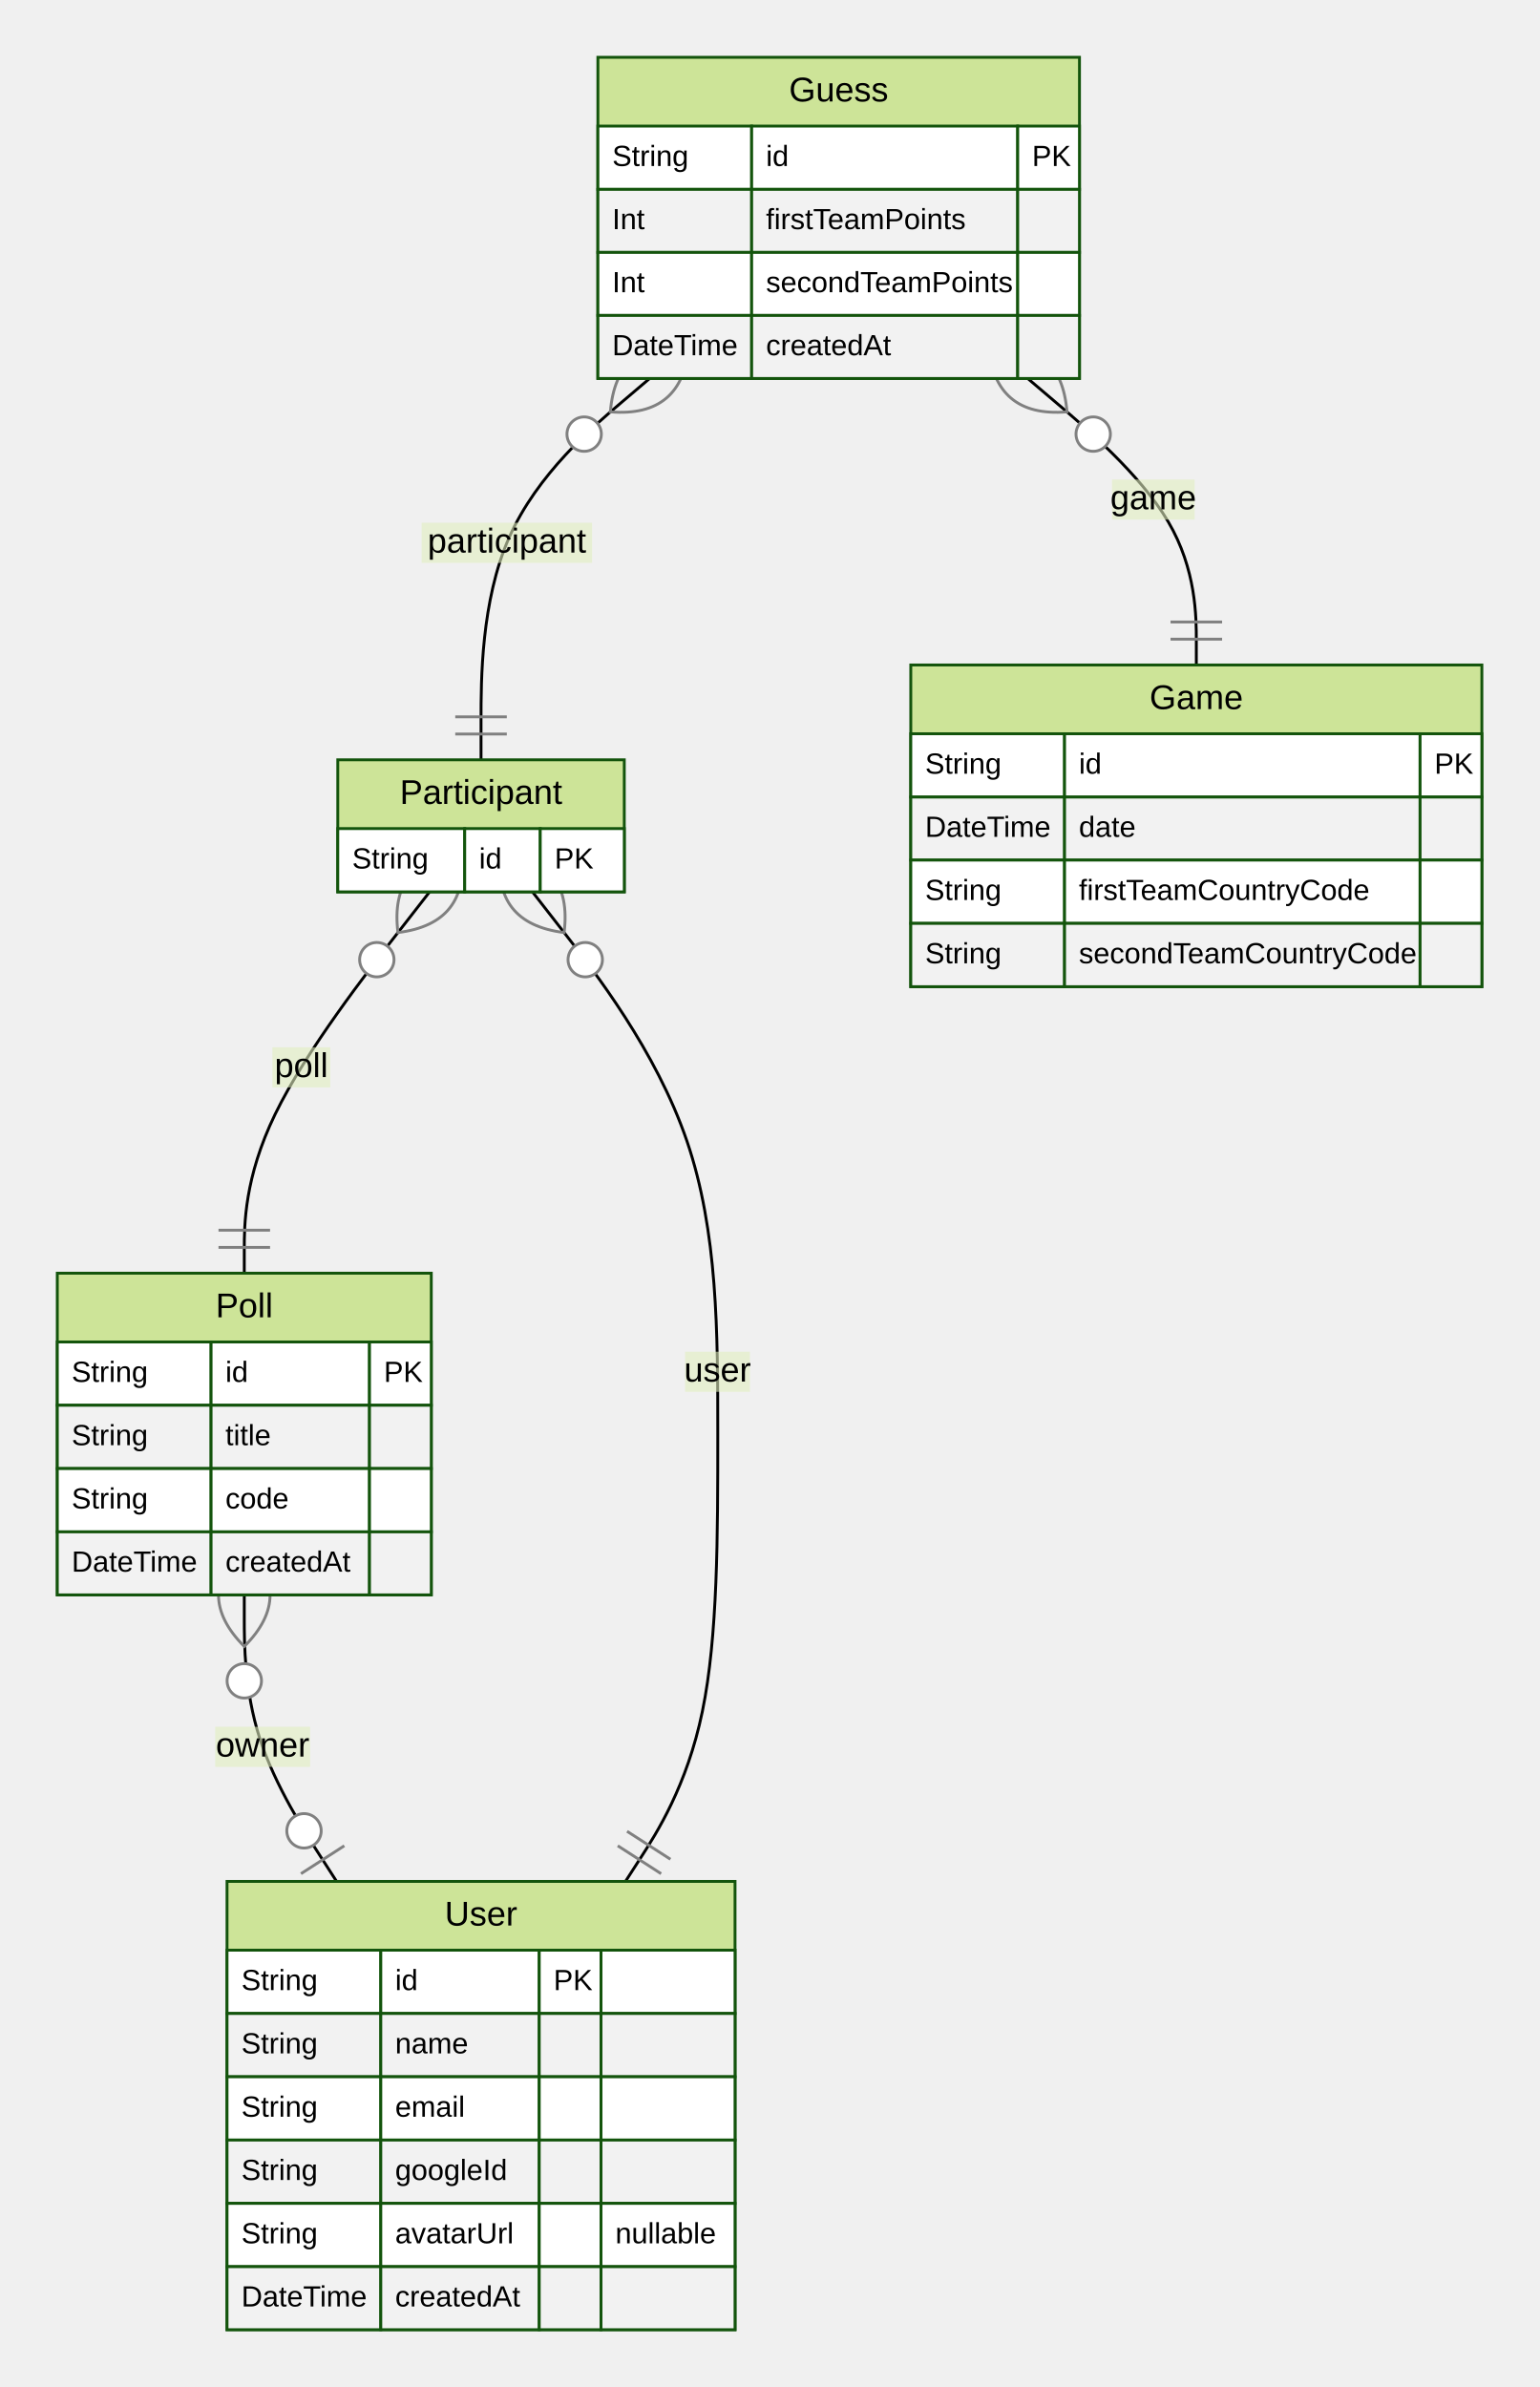
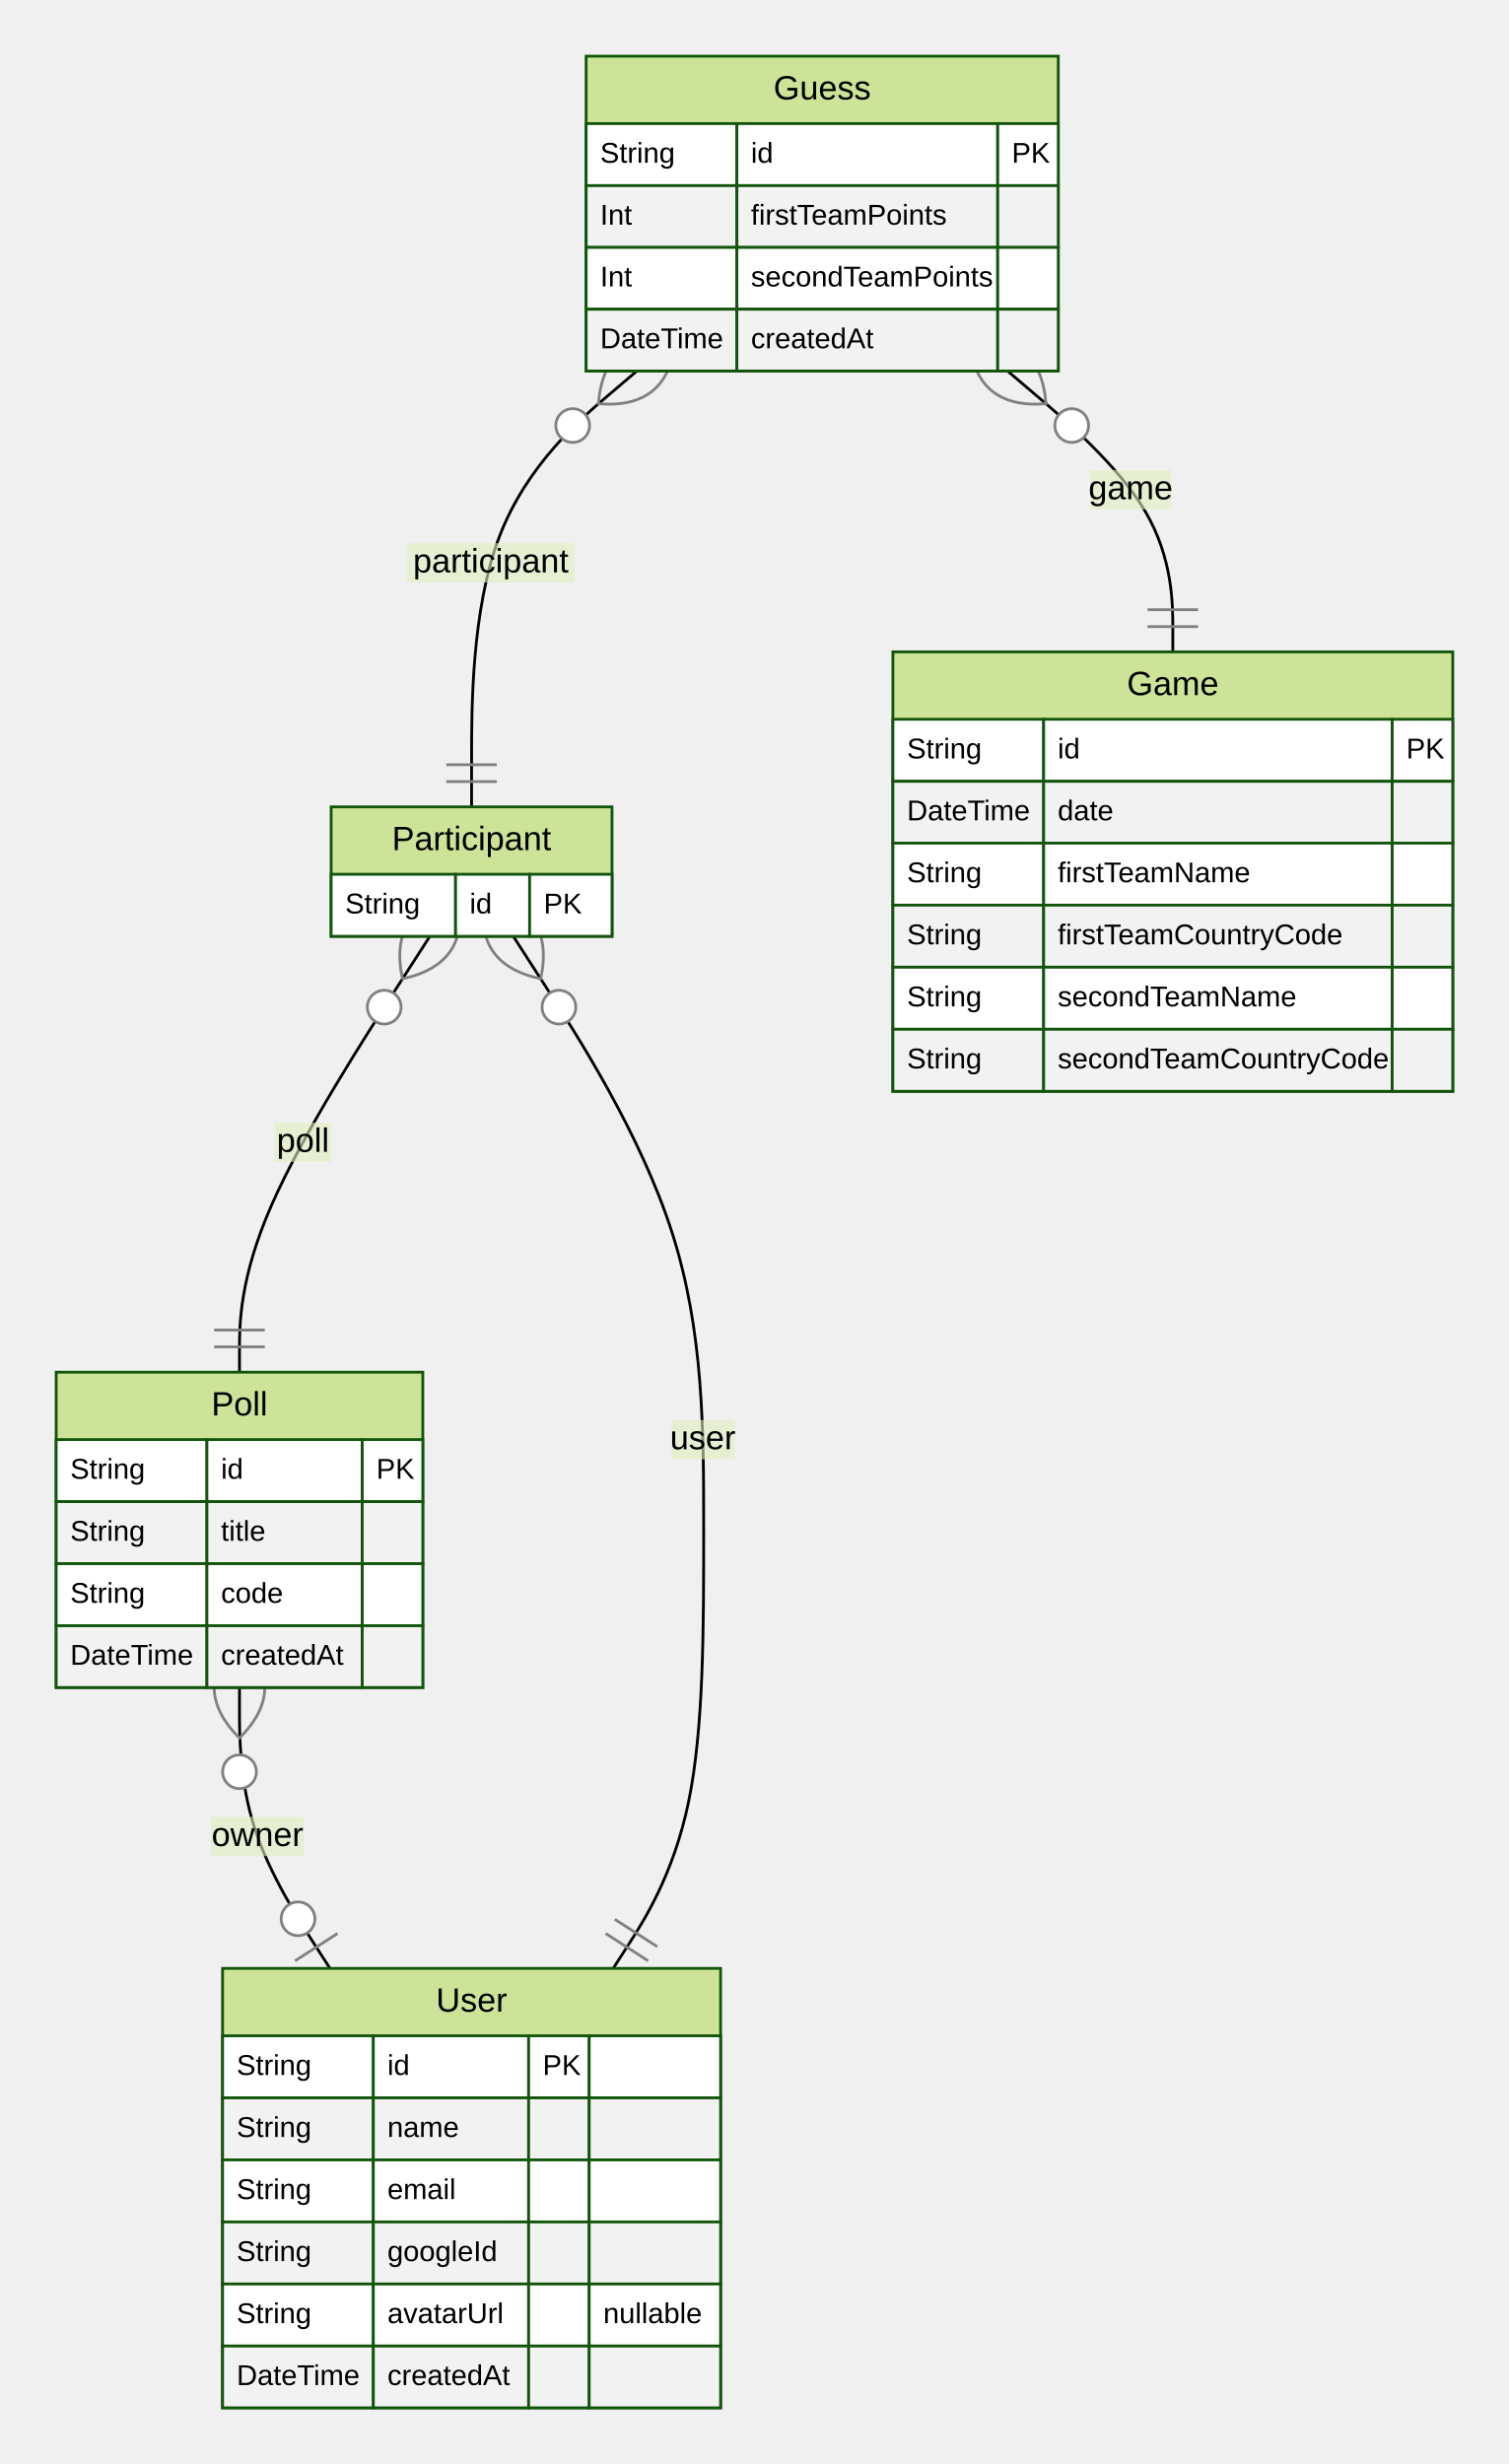
- <svg xmlns="http://www.w3.org/2000/svg" aria-labelledby="chart-title-mermaid-0 chart-desc-mermaid-0" role="img" viewBox="0 0 537.227 833.102" style="max-width: 537.227px; background-color: white;" width="100%" id="mermaid-0">
+ <svg xmlns="http://www.w3.org/2000/svg" aria-labelledby="chart-title-mermaid-0 chart-desc-mermaid-0" role="img" viewBox="0 0 537.227 877.285" style="max-width: 537.227px; background-color: white;" width="100%" id="mermaid-0">
  <style>#mermaid-0 {font-family:"trebuchet ms",verdana,arial,sans-serif;font-size:16px;fill:#000000;}#mermaid-0 .error-icon{fill:#552222;}#mermaid-0 .error-text{fill:#552222;stroke:#552222;}#mermaid-0 .edge-thickness-normal{stroke-width:2px;}#mermaid-0 .edge-thickness-thick{stroke-width:3.5px;}#mermaid-0 .edge-pattern-solid{stroke-dasharray:0;}#mermaid-0 .edge-pattern-dashed{stroke-dasharray:3;}#mermaid-0 .edge-pattern-dotted{stroke-dasharray:2;}#mermaid-0 .marker{fill:#000000;stroke:#000000;}#mermaid-0 .marker.cross{stroke:#000000;}#mermaid-0 svg{font-family:"trebuchet ms",verdana,arial,sans-serif;font-size:16px;}#mermaid-0 .entityBox{fill:#cde498;stroke:#13540c;}#mermaid-0 .attributeBoxOdd{fill:#ffffff;stroke:#13540c;}#mermaid-0 .attributeBoxEven{fill:#f2f2f2;stroke:#13540c;}#mermaid-0 .relationshipLabelBox{fill:hsl(78.158, 58.462%, 84.51%);opacity:0.7;background-color:hsl(78.158, 58.462%, 84.51%);}#mermaid-0 .relationshipLabelBox rect{opacity:0.5;}#mermaid-0 .relationshipLine{stroke:#000000;}#mermaid-0 :root{--mermaid-font-family:"trebuchet ms",verdana,arial,sans-serif;}</style>
  <g />
  <defs>
    <marker orient="auto" markerHeight="18" markerWidth="18" refY="9" refX="0" id="ONLY_ONE_START">
      <path d="M9,0 L9,18 M15,0 L15,18" fill="none" stroke="gray" />
    </marker>
  </defs>
  <defs>
    <marker orient="auto" markerHeight="18" markerWidth="18" refY="9" refX="18" id="ONLY_ONE_END">
      <path d="M3,0 L3,18 M9,0 L9,18" fill="none" stroke="gray" />
    </marker>
  </defs>
  <defs>
    <marker orient="auto" markerHeight="18" markerWidth="30" refY="9" refX="0" id="ZERO_OR_ONE_START">
      <circle r="6" cy="9" cx="21" fill="white" stroke="gray" />
      <path d="M9,0 L9,18" fill="none" stroke="gray" />
    </marker>
  </defs>
  <defs>
    <marker orient="auto" markerHeight="18" markerWidth="30" refY="9" refX="30" id="ZERO_OR_ONE_END">
      <circle r="6" cy="9" cx="9" fill="white" stroke="gray" />
      <path d="M21,0 L21,18" fill="none" stroke="gray" />
    </marker>
  </defs>
  <defs>
    <marker orient="auto" markerHeight="36" markerWidth="45" refY="18" refX="18" id="ONE_OR_MORE_START">
      <path d="M0,18 Q 18,0 36,18 Q 18,36 0,18 M42,9 L42,27" fill="none" stroke="gray" />
    </marker>
  </defs>
  <defs>
    <marker orient="auto" markerHeight="36" markerWidth="45" refY="18" refX="27" id="ONE_OR_MORE_END">
      <path d="M3,9 L3,27 M9,18 Q27,0 45,18 Q27,36 9,18" fill="none" stroke="gray" />
    </marker>
  </defs>
  <defs>
    <marker orient="auto" markerHeight="36" markerWidth="57" refY="18" refX="18" id="ZERO_OR_MORE_START">
      <circle r="6" cy="18" cx="48" fill="white" stroke="gray" />
      <path d="M0,18 Q18,0 36,18 Q18,36 0,18" fill="none" stroke="gray" />
    </marker>
  </defs>
  <defs>
    <marker orient="auto" markerHeight="36" markerWidth="57" refY="18" refX="39" id="ZERO_OR_MORE_END">
      <circle r="6" cy="18" cx="9" fill="white" stroke="gray" />
      <path d="M21,18 Q39,0 57,18 Q39,36 21,18" fill="none" stroke="gray" />
    </marker>
  </defs>
-   <path marker-start="url(#ZERO_OR_MORE_START)" marker-end="url(#ZERO_OR_ONE_END)" fill="none" stroke="gray" d="M85.266,556.643L85.266,564.976C85.266,573.309,85.266,589.976,90.636,606.643C96.006,623.309,106.746,639.976,112.116,648.309L117.486,656.643" class="er relationshipLine" />
-   <path marker-start="url(#ZERO_OR_MORE_START)" marker-end="url(#ONLY_ONE_END)" fill="none" stroke="gray" d="M185.841,311.275L196.622,325.124C207.404,338.973,228.968,366.67,239.749,398.208C250.531,429.746,250.531,465.126,250.531,500.505C250.531,535.884,250.531,571.263,245.161,597.286C239.791,623.309,229.051,639.976,223.681,648.309L218.311,656.643" class="er relationshipLine" />
-   <path marker-start="url(#ZERO_OR_MORE_START)" marker-end="url(#ONLY_ONE_END)" fill="none" stroke="gray" d="M149.956,311.275L139.174,325.124C128.393,338.973,106.829,366.67,96.047,388.852C85.266,411.034,85.266,427.701,85.266,436.034L85.266,444.367" class="er relationshipLine" />
-   <path marker-start="url(#ZERO_OR_MORE_START)" marker-end="url(#ONLY_ONE_END)" fill="none" stroke="gray" d="M226.756,132.092L216.946,140.425C207.137,148.758,187.518,165.425,177.708,187.607C167.898,209.789,167.898,237.486,167.898,251.335L167.898,265.184" class="er relationshipLine" />
+   <path marker-start="url(#ZERO_OR_MORE_START)" marker-end="url(#ZERO_OR_ONE_END)" fill="none" stroke="gray" d="M85.266,600.826L85.266,609.16C85.266,617.493,85.266,634.16,90.636,650.826C96.006,667.493,106.746,684.16,112.116,692.493L117.486,700.826" class="er relationshipLine" />
+   <path marker-start="url(#ZERO_OR_MORE_START)" marker-end="url(#ONLY_ONE_END)" fill="none" stroke="gray" d="M182.75,333.367L194.046,350.898C205.343,368.428,227.937,403.49,239.234,438.71C250.531,473.93,250.531,509.309,250.531,544.688C250.531,580.068,250.531,615.447,245.161,641.47C239.791,667.493,229.051,684.16,223.681,692.493L218.311,700.826" class="er relationshipLine" />
+   <path marker-start="url(#ZERO_OR_MORE_START)" marker-end="url(#ONLY_ONE_END)" fill="none" stroke="gray" d="M153.047,333.367L141.75,350.898C130.453,368.428,107.86,403.49,96.563,429.354C85.266,455.217,85.266,471.884,85.266,480.217L85.266,488.551" class="er relationshipLine" />
+   <path marker-start="url(#ZERO_OR_MORE_START)" marker-end="url(#ONLY_ONE_END)" fill="none" stroke="gray" d="M226.756,132.092L216.946,140.425C207.137,148.758,187.518,165.425,177.708,191.289C167.898,217.153,167.898,252.214,167.898,269.745L167.898,287.275" class="er relationshipLine" />
  <path marker-start="url(#ZERO_OR_MORE_START)" marker-end="url(#ONLY_ONE_END)" fill="none" stroke="gray" d="M358.705,132.092L368.515,140.425C378.324,148.758,397.943,165.425,407.753,182.092C417.562,198.758,417.562,215.425,417.562,223.758L417.562,232.092" class="er relationshipLine" />
-   <g transform="translate(20,444.3672 )" id="Poll">
+   <g transform="translate(20,488.5508 )" id="Poll">
    <rect height="112.275" width="130.531" y="0" x="0" stroke="gray" fill-opacity="100%" fill="honeydew" class="er entityBox" />
    <text transform="translate(65.26562,12)" style="font-family: &quot;trebuchet ms&quot;, verdana, arial, sans-serif;; font-size: 12px" text-anchor="middle" dominant-baseline="middle" y="0" x="0" id="entity-Poll" class="er entityLabel">Poll</text>
    <rect height="22.092" width="53.672" y="24" x="0" stroke="gray" fill-opacity="100%" fill="honeydew" class="er attributeBoxOdd" />
    <text transform="translate(5,35.0459)" style="font-family: &quot;trebuchet ms&quot;, verdana, arial, sans-serif;; font-size: 10.2px" text-anchor="left" dominant-baseline="middle" y="0" x="0" id="entity-Poll-attr-1-type" class="er entityLabel">String</text>
    <rect height="22.092" width="55.297" y="24" x="53.672" stroke="gray" fill-opacity="100%" fill="honeydew" class="er attributeBoxOdd" />
    <text transform="translate(58.67188,35.0459)" style="font-family: &quot;trebuchet ms&quot;, verdana, arial, sans-serif;; font-size: 10.2px" text-anchor="left" dominant-baseline="middle" y="0" x="0" id="entity-Poll-attr-1-name" class="er entityLabel">id</text>
    <rect height="22.092" width="21.562" y="24" x="108.969" stroke="gray" fill-opacity="100%" fill="honeydew" class="er attributeBoxOdd" />
    <text transform="translate(113.9688,35.0459)" style="font-family: &quot;trebuchet ms&quot;, verdana, arial, sans-serif;; font-size: 10.2px" text-anchor="left" dominant-baseline="middle" y="0" x="0" id="entity-Poll-attr-1-key" class="er entityLabel">PK</text>
    <rect height="22.092" width="53.672" y="46.092" x="0" stroke="gray" fill-opacity="100%" fill="honeydew" class="er attributeBoxEven" />
    <text transform="translate(5,57.1377)" style="font-family: &quot;trebuchet ms&quot;, verdana, arial, sans-serif;; font-size: 10.2px" text-anchor="left" dominant-baseline="middle" y="0" x="0" id="entity-Poll-attr-2-type" class="er entityLabel">String</text>
    <rect height="22.092" width="55.297" y="46.092" x="53.672" stroke="gray" fill-opacity="100%" fill="honeydew" class="er attributeBoxEven" />
    <text transform="translate(58.67188,57.1377)" style="font-family: &quot;trebuchet ms&quot;, verdana, arial, sans-serif;; font-size: 10.2px" text-anchor="left" dominant-baseline="middle" y="0" x="0" id="entity-Poll-attr-2-name" class="er entityLabel">title</text>
    <rect height="22.092" width="21.562" y="46.092" x="108.969" stroke="gray" fill-opacity="100%" fill="honeydew" class="er attributeBoxEven" />
    <text transform="translate(113.9688,57.1377)" style="font-family: &quot;trebuchet ms&quot;, verdana, arial, sans-serif;; font-size: 10.2px" text-anchor="left" dominant-baseline="middle" y="0" x="0" id="entity-Poll-attr-2-key" class="er entityLabel" />
    <rect height="22.092" width="53.672" y="68.184" x="0" stroke="gray" fill-opacity="100%" fill="honeydew" class="er attributeBoxOdd" />
    <text transform="translate(5,79.22949)" style="font-family: &quot;trebuchet ms&quot;, verdana, arial, sans-serif;; font-size: 10.2px" text-anchor="left" dominant-baseline="middle" y="0" x="0" id="entity-Poll-attr-3-type" class="er entityLabel">String</text>
    <rect height="22.092" width="55.297" y="68.184" x="53.672" stroke="gray" fill-opacity="100%" fill="honeydew" class="er attributeBoxOdd" />
    <text transform="translate(58.67188,79.22949)" style="font-family: &quot;trebuchet ms&quot;, verdana, arial, sans-serif;; font-size: 10.2px" text-anchor="left" dominant-baseline="middle" y="0" x="0" id="entity-Poll-attr-3-name" class="er entityLabel">code</text>
    <rect height="22.092" width="21.562" y="68.184" x="108.969" stroke="gray" fill-opacity="100%" fill="honeydew" class="er attributeBoxOdd" />
    <text transform="translate(113.9688,79.22949)" style="font-family: &quot;trebuchet ms&quot;, verdana, arial, sans-serif;; font-size: 10.2px" text-anchor="left" dominant-baseline="middle" y="0" x="0" id="entity-Poll-attr-3-key" class="er entityLabel" />
    <rect height="22" width="53.672" y="90.275" x="0" stroke="gray" fill-opacity="100%" fill="honeydew" class="er attributeBoxEven" />
    <text transform="translate(5,101.2754)" style="font-family: &quot;trebuchet ms&quot;, verdana, arial, sans-serif;; font-size: 10.2px" text-anchor="left" dominant-baseline="middle" y="0" x="0" id="entity-Poll-attr-4-type" class="er entityLabel">DateTime</text>
    <rect height="22" width="55.297" y="90.275" x="53.672" stroke="gray" fill-opacity="100%" fill="honeydew" class="er attributeBoxEven" />
    <text transform="translate(58.67188,101.2754)" style="font-family: &quot;trebuchet ms&quot;, verdana, arial, sans-serif;; font-size: 10.2px" text-anchor="left" dominant-baseline="middle" y="0" x="0" id="entity-Poll-attr-4-name" class="er entityLabel">createdAt</text>
    <rect height="22" width="21.562" y="90.275" x="108.969" stroke="gray" fill-opacity="100%" fill="honeydew" class="er attributeBoxEven" />
    <text transform="translate(113.9688,101.2754)" style="font-family: &quot;trebuchet ms&quot;, verdana, arial, sans-serif;; font-size: 10.2px" text-anchor="left" dominant-baseline="middle" y="0" x="0" id="entity-Poll-attr-4-key" class="er entityLabel" />
  </g>
-   <g transform="translate(117.8984,265.1836 )" id="Participant">
+   <g transform="translate(117.8984,287.2754 )" id="Participant">
    <rect height="46.092" width="100" y="0" x="0" stroke="gray" fill-opacity="100%" fill="honeydew" class="er entityBox" />
    <text transform="translate(50,12)" style="font-family: &quot;trebuchet ms&quot;, verdana, arial, sans-serif;; font-size: 12px" text-anchor="middle" dominant-baseline="middle" y="0" x="0" id="entity-Participant" class="er entityLabel">Participant</text>
    <rect height="22.092" width="44.302" y="24" x="0" stroke="gray" fill-opacity="100%" fill="honeydew" class="er attributeBoxOdd" />
    <text transform="translate(5,35.0459)" style="font-family: &quot;trebuchet ms&quot;, verdana, arial, sans-serif;; font-size: 10.2px" text-anchor="left" dominant-baseline="middle" y="0" x="0" id="entity-Participant-attr-1-type" class="er entityLabel">String</text>
    <rect height="22.092" width="26.365" y="24" x="44.302" stroke="gray" fill-opacity="100%" fill="honeydew" class="er attributeBoxOdd" />
    <text transform="translate(49.30208,35.0459)" style="font-family: &quot;trebuchet ms&quot;, verdana, arial, sans-serif;; font-size: 10.2px" text-anchor="left" dominant-baseline="middle" y="0" x="0" id="entity-Participant-attr-1-name" class="er entityLabel">id</text>
    <rect height="22.092" width="29.333" y="24" x="70.667" stroke="gray" fill-opacity="100%" fill="honeydew" class="er attributeBoxOdd" />
    <text transform="translate(75.66667,35.0459)" style="font-family: &quot;trebuchet ms&quot;, verdana, arial, sans-serif;; font-size: 10.2px" text-anchor="left" dominant-baseline="middle" y="0" x="0" id="entity-Participant-attr-1-key" class="er entityLabel">PK</text>
  </g>
-   <g transform="translate(79.24219,656.6426 )" id="User">
+   <g transform="translate(79.24219,700.8262 )" id="User">
    <rect height="156.459" width="177.312" y="0" x="0" stroke="gray" fill-opacity="100%" fill="honeydew" class="er entityBox" />
    <text transform="translate(88.65625,12)" style="font-family: &quot;trebuchet ms&quot;, verdana, arial, sans-serif;; font-size: 12px" text-anchor="middle" dominant-baseline="middle" y="0" x="0" id="entity-User" class="er entityLabel">User</text>
    <rect height="22.092" width="53.672" y="24" x="0" stroke="gray" fill-opacity="100%" fill="honeydew" class="er attributeBoxOdd" />
    <text transform="translate(5,35.0459)" style="font-family: &quot;trebuchet ms&quot;, verdana, arial, sans-serif;; font-size: 10.2px" text-anchor="left" dominant-baseline="middle" y="0" x="0" id="entity-User-attr-1-type" class="er entityLabel">String</text>
    <rect height="22.092" width="55.297" y="24" x="53.672" stroke="gray" fill-opacity="100%" fill="honeydew" class="er attributeBoxOdd" />
    <text transform="translate(58.67188,35.0459)" style="font-family: &quot;trebuchet ms&quot;, verdana, arial, sans-serif;; font-size: 10.2px" text-anchor="left" dominant-baseline="middle" y="0" x="0" id="entity-User-attr-1-name" class="er entityLabel">id</text>
    <rect height="22.092" width="21.562" y="24" x="108.969" stroke="gray" fill-opacity="100%" fill="honeydew" class="er attributeBoxOdd" />
    <text transform="translate(113.9688,35.0459)" style="font-family: &quot;trebuchet ms&quot;, verdana, arial, sans-serif;; font-size: 10.2px" text-anchor="left" dominant-baseline="middle" y="0" x="0" id="entity-User-attr-1-key" class="er entityLabel">PK</text>
    <rect height="22.092" width="46.781" y="24" x="130.531" stroke="gray" fill-opacity="100%" fill="honeydew" class="er attributeBoxOdd" />
    <text transform="translate(135.5312,35.0459)" style="font-family: &quot;trebuchet ms&quot;, verdana, arial, sans-serif;; font-size: 10.2px" text-anchor="left" dominant-baseline="middle" y="0" x="0" id="entity-User-attr-1-comment" class="er entityLabel" />
    <rect height="22.092" width="53.672" y="46.092" x="0" stroke="gray" fill-opacity="100%" fill="honeydew" class="er attributeBoxEven" />
    <text transform="translate(5,57.1377)" style="font-family: &quot;trebuchet ms&quot;, verdana, arial, sans-serif;; font-size: 10.2px" text-anchor="left" dominant-baseline="middle" y="0" x="0" id="entity-User-attr-2-type" class="er entityLabel">String</text>
    <rect height="22.092" width="55.297" y="46.092" x="53.672" stroke="gray" fill-opacity="100%" fill="honeydew" class="er attributeBoxEven" />
    <text transform="translate(58.67188,57.1377)" style="font-family: &quot;trebuchet ms&quot;, verdana, arial, sans-serif;; font-size: 10.2px" text-anchor="left" dominant-baseline="middle" y="0" x="0" id="entity-User-attr-2-name" class="er entityLabel">name</text>
    <rect height="22.092" width="21.562" y="46.092" x="108.969" stroke="gray" fill-opacity="100%" fill="honeydew" class="er attributeBoxEven" />
    <text transform="translate(113.9688,57.1377)" style="font-family: &quot;trebuchet ms&quot;, verdana, arial, sans-serif;; font-size: 10.2px" text-anchor="left" dominant-baseline="middle" y="0" x="0" id="entity-User-attr-2-key" class="er entityLabel" />
    <rect height="22.092" width="46.781" y="46.092" x="130.531" stroke="gray" fill-opacity="100%" fill="honeydew" class="er attributeBoxEven" />
    <text transform="translate(135.5312,57.1377)" style="font-family: &quot;trebuchet ms&quot;, verdana, arial, sans-serif;; font-size: 10.2px" text-anchor="left" dominant-baseline="middle" y="0" x="0" id="entity-User-attr-2-comment" class="er entityLabel" />
    <rect height="22.092" width="53.672" y="68.184" x="0" stroke="gray" fill-opacity="100%" fill="honeydew" class="er attributeBoxOdd" />
    <text transform="translate(5,79.22949)" style="font-family: &quot;trebuchet ms&quot;, verdana, arial, sans-serif;; font-size: 10.2px" text-anchor="left" dominant-baseline="middle" y="0" x="0" id="entity-User-attr-3-type" class="er entityLabel">String</text>
    <rect height="22.092" width="55.297" y="68.184" x="53.672" stroke="gray" fill-opacity="100%" fill="honeydew" class="er attributeBoxOdd" />
    <text transform="translate(58.67188,79.22949)" style="font-family: &quot;trebuchet ms&quot;, verdana, arial, sans-serif;; font-size: 10.2px" text-anchor="left" dominant-baseline="middle" y="0" x="0" id="entity-User-attr-3-name" class="er entityLabel">email</text>
    <rect height="22.092" width="21.562" y="68.184" x="108.969" stroke="gray" fill-opacity="100%" fill="honeydew" class="er attributeBoxOdd" />
    <text transform="translate(113.9688,79.22949)" style="font-family: &quot;trebuchet ms&quot;, verdana, arial, sans-serif;; font-size: 10.2px" text-anchor="left" dominant-baseline="middle" y="0" x="0" id="entity-User-attr-3-key" class="er entityLabel" />
    <rect height="22.092" width="46.781" y="68.184" x="130.531" stroke="gray" fill-opacity="100%" fill="honeydew" class="er attributeBoxOdd" />
    <text transform="translate(135.5312,79.22949)" style="font-family: &quot;trebuchet ms&quot;, verdana, arial, sans-serif;; font-size: 10.2px" text-anchor="left" dominant-baseline="middle" y="0" x="0" id="entity-User-attr-3-comment" class="er entityLabel" />
    <rect height="22.092" width="53.672" y="90.275" x="0" stroke="gray" fill-opacity="100%" fill="honeydew" class="er attributeBoxEven" />
    <text transform="translate(5,101.3213)" style="font-family: &quot;trebuchet ms&quot;, verdana, arial, sans-serif;; font-size: 10.2px" text-anchor="left" dominant-baseline="middle" y="0" x="0" id="entity-User-attr-4-type" class="er entityLabel">String</text>
    <rect height="22.092" width="55.297" y="90.275" x="53.672" stroke="gray" fill-opacity="100%" fill="honeydew" class="er attributeBoxEven" />
    <text transform="translate(58.67188,101.3213)" style="font-family: &quot;trebuchet ms&quot;, verdana, arial, sans-serif;; font-size: 10.2px" text-anchor="left" dominant-baseline="middle" y="0" x="0" id="entity-User-attr-4-name" class="er entityLabel">googleId</text>
    <rect height="22.092" width="21.562" y="90.275" x="108.969" stroke="gray" fill-opacity="100%" fill="honeydew" class="er attributeBoxEven" />
    <text transform="translate(113.9688,101.3213)" style="font-family: &quot;trebuchet ms&quot;, verdana, arial, sans-serif;; font-size: 10.2px" text-anchor="left" dominant-baseline="middle" y="0" x="0" id="entity-User-attr-4-key" class="er entityLabel" />
    <rect height="22.092" width="46.781" y="90.275" x="130.531" stroke="gray" fill-opacity="100%" fill="honeydew" class="er attributeBoxEven" />
    <text transform="translate(135.5312,101.3213)" style="font-family: &quot;trebuchet ms&quot;, verdana, arial, sans-serif;; font-size: 10.2px" text-anchor="left" dominant-baseline="middle" y="0" x="0" id="entity-User-attr-4-comment" class="er entityLabel" />
    <rect height="22.092" width="53.672" y="112.367" x="0" stroke="gray" fill-opacity="100%" fill="honeydew" class="er attributeBoxOdd" />
    <text transform="translate(5,123.4131)" style="font-family: &quot;trebuchet ms&quot;, verdana, arial, sans-serif;; font-size: 10.2px" text-anchor="left" dominant-baseline="middle" y="0" x="0" id="entity-User-attr-5-type" class="er entityLabel">String</text>
    <rect height="22.092" width="55.297" y="112.367" x="53.672" stroke="gray" fill-opacity="100%" fill="honeydew" class="er attributeBoxOdd" />
    <text transform="translate(58.67188,123.4131)" style="font-family: &quot;trebuchet ms&quot;, verdana, arial, sans-serif;; font-size: 10.2px" text-anchor="left" dominant-baseline="middle" y="0" x="0" id="entity-User-attr-5-name" class="er entityLabel">avatarUrl</text>
    <rect height="22.092" width="21.562" y="112.367" x="108.969" stroke="gray" fill-opacity="100%" fill="honeydew" class="er attributeBoxOdd" />
    <text transform="translate(113.9688,123.4131)" style="font-family: &quot;trebuchet ms&quot;, verdana, arial, sans-serif;; font-size: 10.2px" text-anchor="left" dominant-baseline="middle" y="0" x="0" id="entity-User-attr-5-key" class="er entityLabel" />
    <rect height="22.092" width="46.781" y="112.367" x="130.531" stroke="gray" fill-opacity="100%" fill="honeydew" class="er attributeBoxOdd" />
    <text transform="translate(135.5312,123.4131)" style="font-family: &quot;trebuchet ms&quot;, verdana, arial, sans-serif;; font-size: 10.2px" text-anchor="left" dominant-baseline="middle" y="0" x="0" id="entity-User-attr-5-comment" class="er entityLabel">nullable</text>
    <rect height="22" width="53.672" y="134.459" x="0" stroke="gray" fill-opacity="100%" fill="honeydew" class="er attributeBoxEven" />
    <text transform="translate(5,145.459)" style="font-family: &quot;trebuchet ms&quot;, verdana, arial, sans-serif;; font-size: 10.2px" text-anchor="left" dominant-baseline="middle" y="0" x="0" id="entity-User-attr-6-type" class="er entityLabel">DateTime</text>
    <rect height="22" width="55.297" y="134.459" x="53.672" stroke="gray" fill-opacity="100%" fill="honeydew" class="er attributeBoxEven" />
    <text transform="translate(58.67188,145.459)" style="font-family: &quot;trebuchet ms&quot;, verdana, arial, sans-serif;; font-size: 10.2px" text-anchor="left" dominant-baseline="middle" y="0" x="0" id="entity-User-attr-6-name" class="er entityLabel">createdAt</text>
    <rect height="22" width="21.562" y="134.459" x="108.969" stroke="gray" fill-opacity="100%" fill="honeydew" class="er attributeBoxEven" />
    <text transform="translate(113.9688,145.459)" style="font-family: &quot;trebuchet ms&quot;, verdana, arial, sans-serif;; font-size: 10.2px" text-anchor="left" dominant-baseline="middle" y="0" x="0" id="entity-User-attr-6-key" class="er entityLabel" />
    <rect height="22" width="46.781" y="134.459" x="130.531" stroke="gray" fill-opacity="100%" fill="honeydew" class="er attributeBoxEven" />
    <text transform="translate(135.5312,145.459)" style="font-family: &quot;trebuchet ms&quot;, verdana, arial, sans-serif;; font-size: 10.2px" text-anchor="left" dominant-baseline="middle" y="0" x="0" id="entity-User-attr-6-comment" class="er entityLabel" />
  </g>
  <g transform="translate(317.8984,232.0918 )" id="Game">
-     <rect height="112.275" width="199.328" y="0" x="0" stroke="gray" fill-opacity="100%" fill="honeydew" class="er entityBox" />
+     <rect height="156.459" width="199.328" y="0" x="0" stroke="gray" fill-opacity="100%" fill="honeydew" class="er entityBox" />
    <text transform="translate(99.66406,12)" style="font-family: &quot;trebuchet ms&quot;, verdana, arial, sans-serif;; font-size: 12px" text-anchor="middle" dominant-baseline="middle" y="0" x="0" id="entity-Game" class="er entityLabel">Game</text>
    <rect height="22.092" width="53.672" y="24" x="0" stroke="gray" fill-opacity="100%" fill="honeydew" class="er attributeBoxOdd" />
    <text transform="translate(5,35.0459)" style="font-family: &quot;trebuchet ms&quot;, verdana, arial, sans-serif;; font-size: 10.2px" text-anchor="left" dominant-baseline="middle" y="0" x="0" id="entity-Game-attr-1-type" class="er entityLabel">String</text>
    <rect height="22.092" width="124.094" y="24" x="53.672" stroke="gray" fill-opacity="100%" fill="honeydew" class="er attributeBoxOdd" />
    <text transform="translate(58.67188,35.0459)" style="font-family: &quot;trebuchet ms&quot;, verdana, arial, sans-serif;; font-size: 10.2px" text-anchor="left" dominant-baseline="middle" y="0" x="0" id="entity-Game-attr-1-name" class="er entityLabel">id</text>
    <rect height="22.092" width="21.562" y="24" x="177.766" stroke="gray" fill-opacity="100%" fill="honeydew" class="er attributeBoxOdd" />
    <text transform="translate(182.7656,35.0459)" style="font-family: &quot;trebuchet ms&quot;, verdana, arial, sans-serif;; font-size: 10.2px" text-anchor="left" dominant-baseline="middle" y="0" x="0" id="entity-Game-attr-1-key" class="er entityLabel">PK</text>
    <rect height="22" width="53.672" y="46.092" x="0" stroke="gray" fill-opacity="100%" fill="honeydew" class="er attributeBoxEven" />
    <text transform="translate(5,57.0918)" style="font-family: &quot;trebuchet ms&quot;, verdana, arial, sans-serif;; font-size: 10.2px" text-anchor="left" dominant-baseline="middle" y="0" x="0" id="entity-Game-attr-2-type" class="er entityLabel">DateTime</text>
    <rect height="22" width="124.094" y="46.092" x="53.672" stroke="gray" fill-opacity="100%" fill="honeydew" class="er attributeBoxEven" />
    <text transform="translate(58.67188,57.0918)" style="font-family: &quot;trebuchet ms&quot;, verdana, arial, sans-serif;; font-size: 10.2px" text-anchor="left" dominant-baseline="middle" y="0" x="0" id="entity-Game-attr-2-name" class="er entityLabel">date</text>
    <rect height="22" width="21.562" y="46.092" x="177.766" stroke="gray" fill-opacity="100%" fill="honeydew" class="er attributeBoxEven" />
    <text transform="translate(182.7656,57.0918)" style="font-family: &quot;trebuchet ms&quot;, verdana, arial, sans-serif;; font-size: 10.2px" text-anchor="left" dominant-baseline="middle" y="0" x="0" id="entity-Game-attr-2-key" class="er entityLabel" />
    <rect height="22.092" width="53.672" y="68.092" x="0" stroke="gray" fill-opacity="100%" fill="honeydew" class="er attributeBoxOdd" />
    <text transform="translate(5,79.1377)" style="font-family: &quot;trebuchet ms&quot;, verdana, arial, sans-serif;; font-size: 10.2px" text-anchor="left" dominant-baseline="middle" y="0" x="0" id="entity-Game-attr-3-type" class="er entityLabel">String</text>
    <rect height="22.092" width="124.094" y="68.092" x="53.672" stroke="gray" fill-opacity="100%" fill="honeydew" class="er attributeBoxOdd" />
-     <text transform="translate(58.67188,79.1377)" style="font-family: &quot;trebuchet ms&quot;, verdana, arial, sans-serif;; font-size: 10.2px" text-anchor="left" dominant-baseline="middle" y="0" x="0" id="entity-Game-attr-3-name" class="er entityLabel">firstTeamCountryCode</text>
+     <text transform="translate(58.67188,79.1377)" style="font-family: &quot;trebuchet ms&quot;, verdana, arial, sans-serif;; font-size: 10.2px" text-anchor="left" dominant-baseline="middle" y="0" x="0" id="entity-Game-attr-3-name" class="er entityLabel">firstTeamName</text>
    <rect height="22.092" width="21.562" y="68.092" x="177.766" stroke="gray" fill-opacity="100%" fill="honeydew" class="er attributeBoxOdd" />
    <text transform="translate(182.7656,79.1377)" style="font-family: &quot;trebuchet ms&quot;, verdana, arial, sans-serif;; font-size: 10.2px" text-anchor="left" dominant-baseline="middle" y="0" x="0" id="entity-Game-attr-3-key" class="er entityLabel" />
    <rect height="22.092" width="53.672" y="90.184" x="0" stroke="gray" fill-opacity="100%" fill="honeydew" class="er attributeBoxEven" />
    <text transform="translate(5,101.2295)" style="font-family: &quot;trebuchet ms&quot;, verdana, arial, sans-serif;; font-size: 10.2px" text-anchor="left" dominant-baseline="middle" y="0" x="0" id="entity-Game-attr-4-type" class="er entityLabel">String</text>
    <rect height="22.092" width="124.094" y="90.184" x="53.672" stroke="gray" fill-opacity="100%" fill="honeydew" class="er attributeBoxEven" />
-     <text transform="translate(58.67188,101.2295)" style="font-family: &quot;trebuchet ms&quot;, verdana, arial, sans-serif;; font-size: 10.2px" text-anchor="left" dominant-baseline="middle" y="0" x="0" id="entity-Game-attr-4-name" class="er entityLabel">secondTeamCountryCode</text>
+     <text transform="translate(58.67188,101.2295)" style="font-family: &quot;trebuchet ms&quot;, verdana, arial, sans-serif;; font-size: 10.2px" text-anchor="left" dominant-baseline="middle" y="0" x="0" id="entity-Game-attr-4-name" class="er entityLabel">firstTeamCountryCode</text>
    <rect height="22.092" width="21.562" y="90.184" x="177.766" stroke="gray" fill-opacity="100%" fill="honeydew" class="er attributeBoxEven" />
    <text transform="translate(182.7656,101.2295)" style="font-family: &quot;trebuchet ms&quot;, verdana, arial, sans-serif;; font-size: 10.2px" text-anchor="left" dominant-baseline="middle" y="0" x="0" id="entity-Game-attr-4-key" class="er entityLabel" />
+     <rect height="22.092" width="53.672" y="112.275" x="0" stroke="gray" fill-opacity="100%" fill="honeydew" class="er attributeBoxOdd" />
+     <text transform="translate(5,123.3213)" style="font-family: &quot;trebuchet ms&quot;, verdana, arial, sans-serif;; font-size: 10.2px" text-anchor="left" dominant-baseline="middle" y="0" x="0" id="entity-Game-attr-5-type" class="er entityLabel">String</text>
+     <rect height="22.092" width="124.094" y="112.275" x="53.672" stroke="gray" fill-opacity="100%" fill="honeydew" class="er attributeBoxOdd" />
+     <text transform="translate(58.67188,123.3213)" style="font-family: &quot;trebuchet ms&quot;, verdana, arial, sans-serif;; font-size: 10.2px" text-anchor="left" dominant-baseline="middle" y="0" x="0" id="entity-Game-attr-5-name" class="er entityLabel">secondTeamName</text>
+     <rect height="22.092" width="21.562" y="112.275" x="177.766" stroke="gray" fill-opacity="100%" fill="honeydew" class="er attributeBoxOdd" />
+     <text transform="translate(182.7656,123.3213)" style="font-family: &quot;trebuchet ms&quot;, verdana, arial, sans-serif;; font-size: 10.2px" text-anchor="left" dominant-baseline="middle" y="0" x="0" id="entity-Game-attr-5-key" class="er entityLabel" />
+     <rect height="22.092" width="53.672" y="134.367" x="0" stroke="gray" fill-opacity="100%" fill="honeydew" class="er attributeBoxEven" />
+     <text transform="translate(5,145.4131)" style="font-family: &quot;trebuchet ms&quot;, verdana, arial, sans-serif;; font-size: 10.2px" text-anchor="left" dominant-baseline="middle" y="0" x="0" id="entity-Game-attr-6-type" class="er entityLabel">String</text>
+     <rect height="22.092" width="124.094" y="134.367" x="53.672" stroke="gray" fill-opacity="100%" fill="honeydew" class="er attributeBoxEven" />
+     <text transform="translate(58.67188,145.4131)" style="font-family: &quot;trebuchet ms&quot;, verdana, arial, sans-serif;; font-size: 10.2px" text-anchor="left" dominant-baseline="middle" y="0" x="0" id="entity-Game-attr-6-name" class="er entityLabel">secondTeamCountryCode</text>
+     <rect height="22.092" width="21.562" y="134.367" x="177.766" stroke="gray" fill-opacity="100%" fill="honeydew" class="er attributeBoxEven" />
+     <text transform="translate(182.7656,145.4131)" style="font-family: &quot;trebuchet ms&quot;, verdana, arial, sans-serif;; font-size: 10.2px" text-anchor="left" dominant-baseline="middle" y="0" x="0" id="entity-Game-attr-6-key" class="er entityLabel" />
  </g>
  <g transform="translate(208.6836,20 )" id="Guess">
    <rect height="112.092" width="168.094" y="0" x="0" stroke="gray" fill-opacity="100%" fill="honeydew" class="er entityBox" />
    <text transform="translate(84.04688,12)" style="font-family: &quot;trebuchet ms&quot;, verdana, arial, sans-serif;; font-size: 12px" text-anchor="middle" dominant-baseline="middle" y="0" x="0" id="entity-Guess" class="er entityLabel">Guess</text>
    <rect height="22.092" width="53.672" y="24" x="0" stroke="gray" fill-opacity="100%" fill="honeydew" class="er attributeBoxOdd" />
    <text transform="translate(5,35.0459)" style="font-family: &quot;trebuchet ms&quot;, verdana, arial, sans-serif;; font-size: 10.2px" text-anchor="left" dominant-baseline="middle" y="0" x="0" id="entity-Guess-attr-1-type" class="er entityLabel">String</text>
    <rect height="22.092" width="92.859" y="24" x="53.672" stroke="gray" fill-opacity="100%" fill="honeydew" class="er attributeBoxOdd" />
    <text transform="translate(58.67188,35.0459)" style="font-family: &quot;trebuchet ms&quot;, verdana, arial, sans-serif;; font-size: 10.2px" text-anchor="left" dominant-baseline="middle" y="0" x="0" id="entity-Guess-attr-1-name" class="er entityLabel">id</text>
    <rect height="22.092" width="21.562" y="24" x="146.531" stroke="gray" fill-opacity="100%" fill="honeydew" class="er attributeBoxOdd" />
    <text transform="translate(151.5312,35.0459)" style="font-family: &quot;trebuchet ms&quot;, verdana, arial, sans-serif;; font-size: 10.2px" text-anchor="left" dominant-baseline="middle" y="0" x="0" id="entity-Guess-attr-1-key" class="er entityLabel">PK</text>
    <rect height="22" width="53.672" y="46.092" x="0" stroke="gray" fill-opacity="100%" fill="honeydew" class="er attributeBoxEven" />
    <text transform="translate(5,57.0918)" style="font-family: &quot;trebuchet ms&quot;, verdana, arial, sans-serif;; font-size: 10.2px" text-anchor="left" dominant-baseline="middle" y="0" x="0" id="entity-Guess-attr-2-type" class="er entityLabel">Int</text>
    <rect height="22" width="92.859" y="46.092" x="53.672" stroke="gray" fill-opacity="100%" fill="honeydew" class="er attributeBoxEven" />
    <text transform="translate(58.67188,57.0918)" style="font-family: &quot;trebuchet ms&quot;, verdana, arial, sans-serif;; font-size: 10.2px" text-anchor="left" dominant-baseline="middle" y="0" x="0" id="entity-Guess-attr-2-name" class="er entityLabel">firstTeamPoints</text>
    <rect height="22" width="21.562" y="46.092" x="146.531" stroke="gray" fill-opacity="100%" fill="honeydew" class="er attributeBoxEven" />
    <text transform="translate(151.5312,57.0918)" style="font-family: &quot;trebuchet ms&quot;, verdana, arial, sans-serif;; font-size: 10.2px" text-anchor="left" dominant-baseline="middle" y="0" x="0" id="entity-Guess-attr-2-key" class="er entityLabel" />
    <rect height="22" width="53.672" y="68.092" x="0" stroke="gray" fill-opacity="100%" fill="honeydew" class="er attributeBoxOdd" />
    <text transform="translate(5,79.0918)" style="font-family: &quot;trebuchet ms&quot;, verdana, arial, sans-serif;; font-size: 10.2px" text-anchor="left" dominant-baseline="middle" y="0" x="0" id="entity-Guess-attr-3-type" class="er entityLabel">Int</text>
    <rect height="22" width="92.859" y="68.092" x="53.672" stroke="gray" fill-opacity="100%" fill="honeydew" class="er attributeBoxOdd" />
    <text transform="translate(58.67188,79.0918)" style="font-family: &quot;trebuchet ms&quot;, verdana, arial, sans-serif;; font-size: 10.2px" text-anchor="left" dominant-baseline="middle" y="0" x="0" id="entity-Guess-attr-3-name" class="er entityLabel">secondTeamPoints</text>
    <rect height="22" width="21.562" y="68.092" x="146.531" stroke="gray" fill-opacity="100%" fill="honeydew" class="er attributeBoxOdd" />
    <text transform="translate(151.5312,79.0918)" style="font-family: &quot;trebuchet ms&quot;, verdana, arial, sans-serif;; font-size: 10.2px" text-anchor="left" dominant-baseline="middle" y="0" x="0" id="entity-Guess-attr-3-key" class="er entityLabel" />
    <rect height="22" width="53.672" y="90.092" x="0" stroke="gray" fill-opacity="100%" fill="honeydew" class="er attributeBoxEven" />
    <text transform="translate(5,101.0918)" style="font-family: &quot;trebuchet ms&quot;, verdana, arial, sans-serif;; font-size: 10.2px" text-anchor="left" dominant-baseline="middle" y="0" x="0" id="entity-Guess-attr-4-type" class="er entityLabel">DateTime</text>
    <rect height="22" width="92.859" y="90.092" x="53.672" stroke="gray" fill-opacity="100%" fill="honeydew" class="er attributeBoxEven" />
    <text transform="translate(58.67188,101.0918)" style="font-family: &quot;trebuchet ms&quot;, verdana, arial, sans-serif;; font-size: 10.2px" text-anchor="left" dominant-baseline="middle" y="0" x="0" id="entity-Guess-attr-4-name" class="er entityLabel">createdAt</text>
    <rect height="22" width="21.562" y="90.092" x="146.531" stroke="gray" fill-opacity="100%" fill="honeydew" class="er attributeBoxEven" />
    <text transform="translate(151.5312,101.0918)" style="font-family: &quot;trebuchet ms&quot;, verdana, arial, sans-serif;; font-size: 10.2px" text-anchor="left" dominant-baseline="middle" y="0" x="0" id="entity-Guess-attr-4-key" class="er entityLabel" />
  </g>
-   <rect fill-opacity="85%" fill="white" height="14" width="33.141" y="602.671" x="75.099" class="er relationshipLabelBox" />
-   <text style="font-family: &quot;trebuchet ms&quot;, verdana, arial, sans-serif;; font-size: 12px" dominant-baseline="middle" text-anchor="middle" y="609.671" x="91.669" id="rel1" class="er relationshipLabel">owner</text>
-   <rect fill-opacity="85%" fill="white" height="14" width="22.625" y="471.777" x="239.126" class="er relationshipLabelBox" />
-   <text style="font-family: &quot;trebuchet ms&quot;, verdana, arial, sans-serif;; font-size: 12px" dominant-baseline="middle" text-anchor="middle" y="478.777" x="250.438" id="rel2" class="er relationshipLabel">user</text>
-   <rect fill-opacity="85%" fill="white" height="14" width="20.203" y="365.523" x="95.071" class="er relationshipLabelBox" />
-   <text style="font-family: &quot;trebuchet ms&quot;, verdana, arial, sans-serif;; font-size: 12px" dominant-baseline="middle" text-anchor="middle" y="372.523" x="105.172" id="rel3" class="er relationshipLabel">poll</text>
-   <rect fill-opacity="85%" fill="white" height="14" width="59.516" y="182.456" x="147.16" class="er relationshipLabelBox" />
-   <text style="font-family: &quot;trebuchet ms&quot;, verdana, arial, sans-serif;; font-size: 12px" dominant-baseline="middle" text-anchor="middle" y="189.456" x="176.918" id="rel4" class="er relationshipLabel">participant</text>
+   <rect fill-opacity="85%" fill="white" height="14" width="33.141" y="646.854" x="75.099" class="er relationshipLabelBox" />
+   <text style="font-family: &quot;trebuchet ms&quot;, verdana, arial, sans-serif;; font-size: 12px" dominant-baseline="middle" text-anchor="middle" y="653.854" x="91.669" id="rel1" class="er relationshipLabel">owner</text>
+   <rect fill-opacity="85%" fill="white" height="14" width="22.625" y="505.572" x="238.905" class="er relationshipLabelBox" />
+   <text style="font-family: &quot;trebuchet ms&quot;, verdana, arial, sans-serif;; font-size: 12px" dominant-baseline="middle" text-anchor="middle" y="512.572" x="250.218" id="rel2" class="er relationshipLabel">user</text>
+   <rect fill-opacity="85%" fill="white" height="14" width="20.203" y="399.707" x="97.754" class="er relationshipLabelBox" />
+   <text style="font-family: &quot;trebuchet ms&quot;, verdana, arial, sans-serif;; font-size: 12px" dominant-baseline="middle" text-anchor="middle" y="406.707" x="107.855" id="rel3" class="er relationshipLabel">poll</text>
+   <rect fill-opacity="85%" fill="white" height="14" width="59.516" y="193.394" x="144.98" class="er relationshipLabelBox" />
+   <text style="font-family: &quot;trebuchet ms&quot;, verdana, arial, sans-serif;; font-size: 12px" dominant-baseline="middle" text-anchor="middle" y="200.394" x="174.738" id="rel4" class="er relationshipLabel">participant</text>
  <rect fill-opacity="85%" fill="white" height="14" width="28.844" y="167.358" x="388.125" class="er relationshipLabelBox" />
  <text style="font-family: &quot;trebuchet ms&quot;, verdana, arial, sans-serif;; font-size: 12px" dominant-baseline="middle" text-anchor="middle" y="174.358" x="402.546" id="rel5" class="er relationshipLabel">game</text>
</svg>
